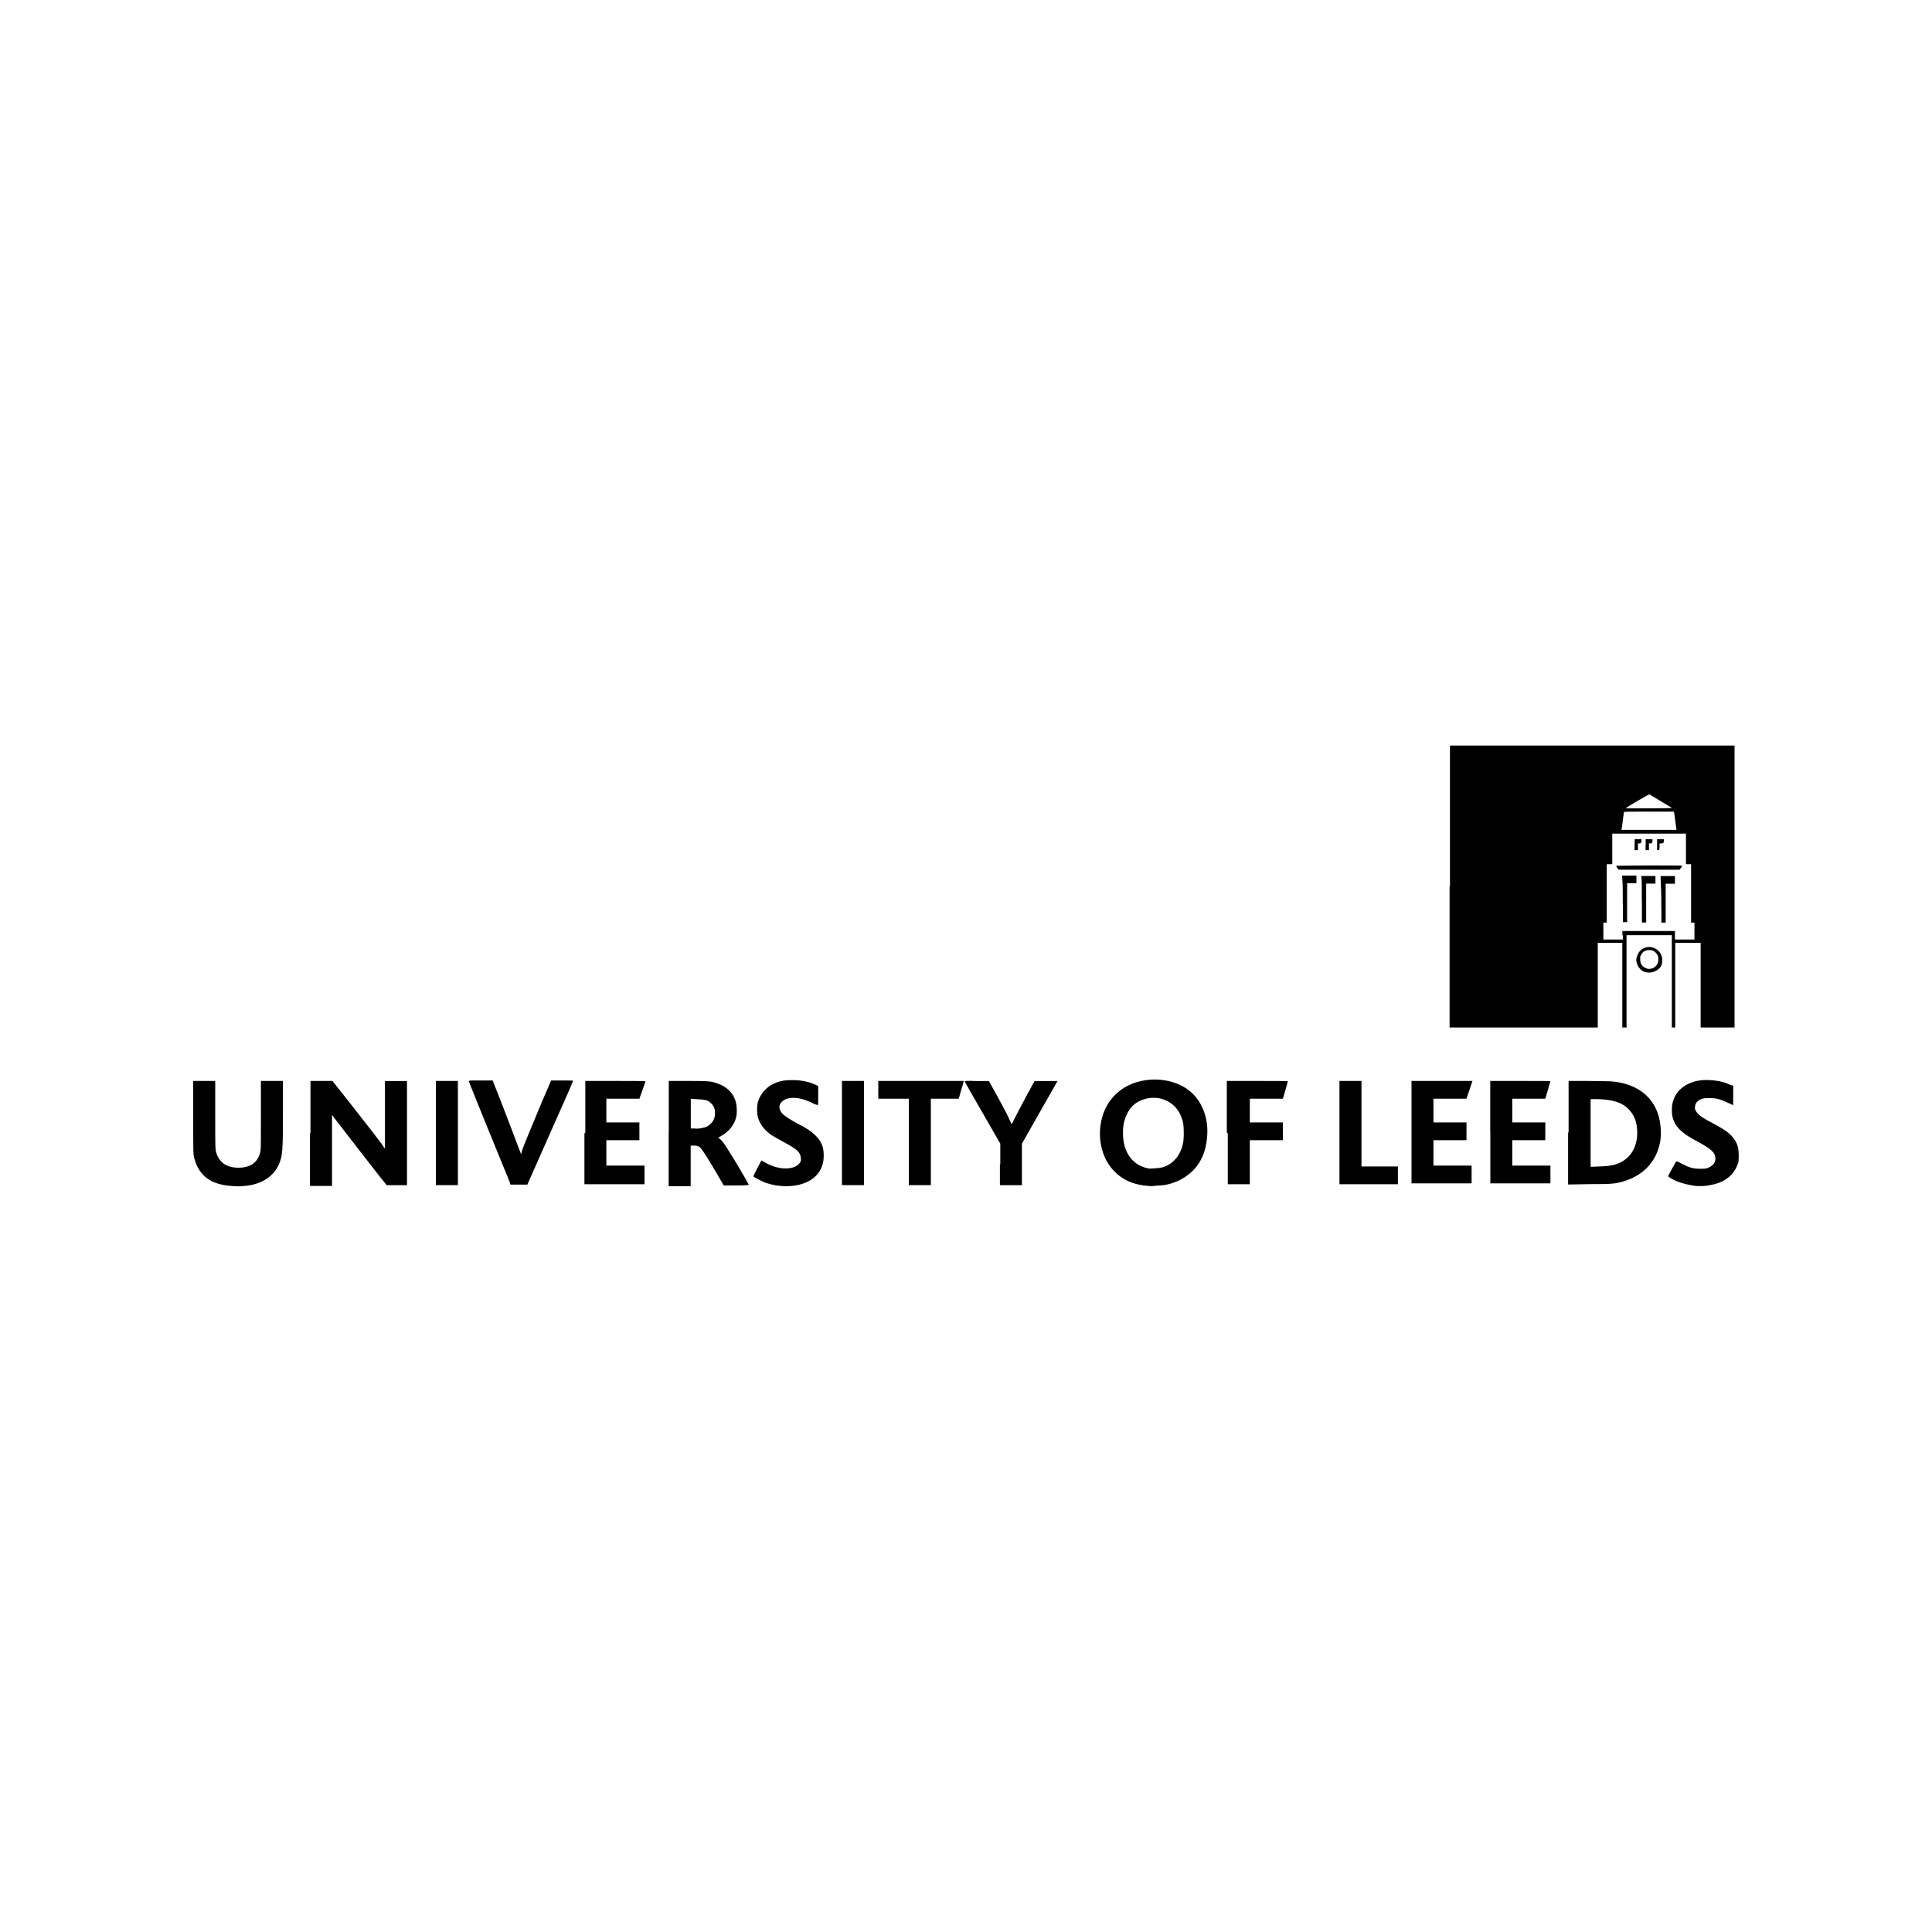
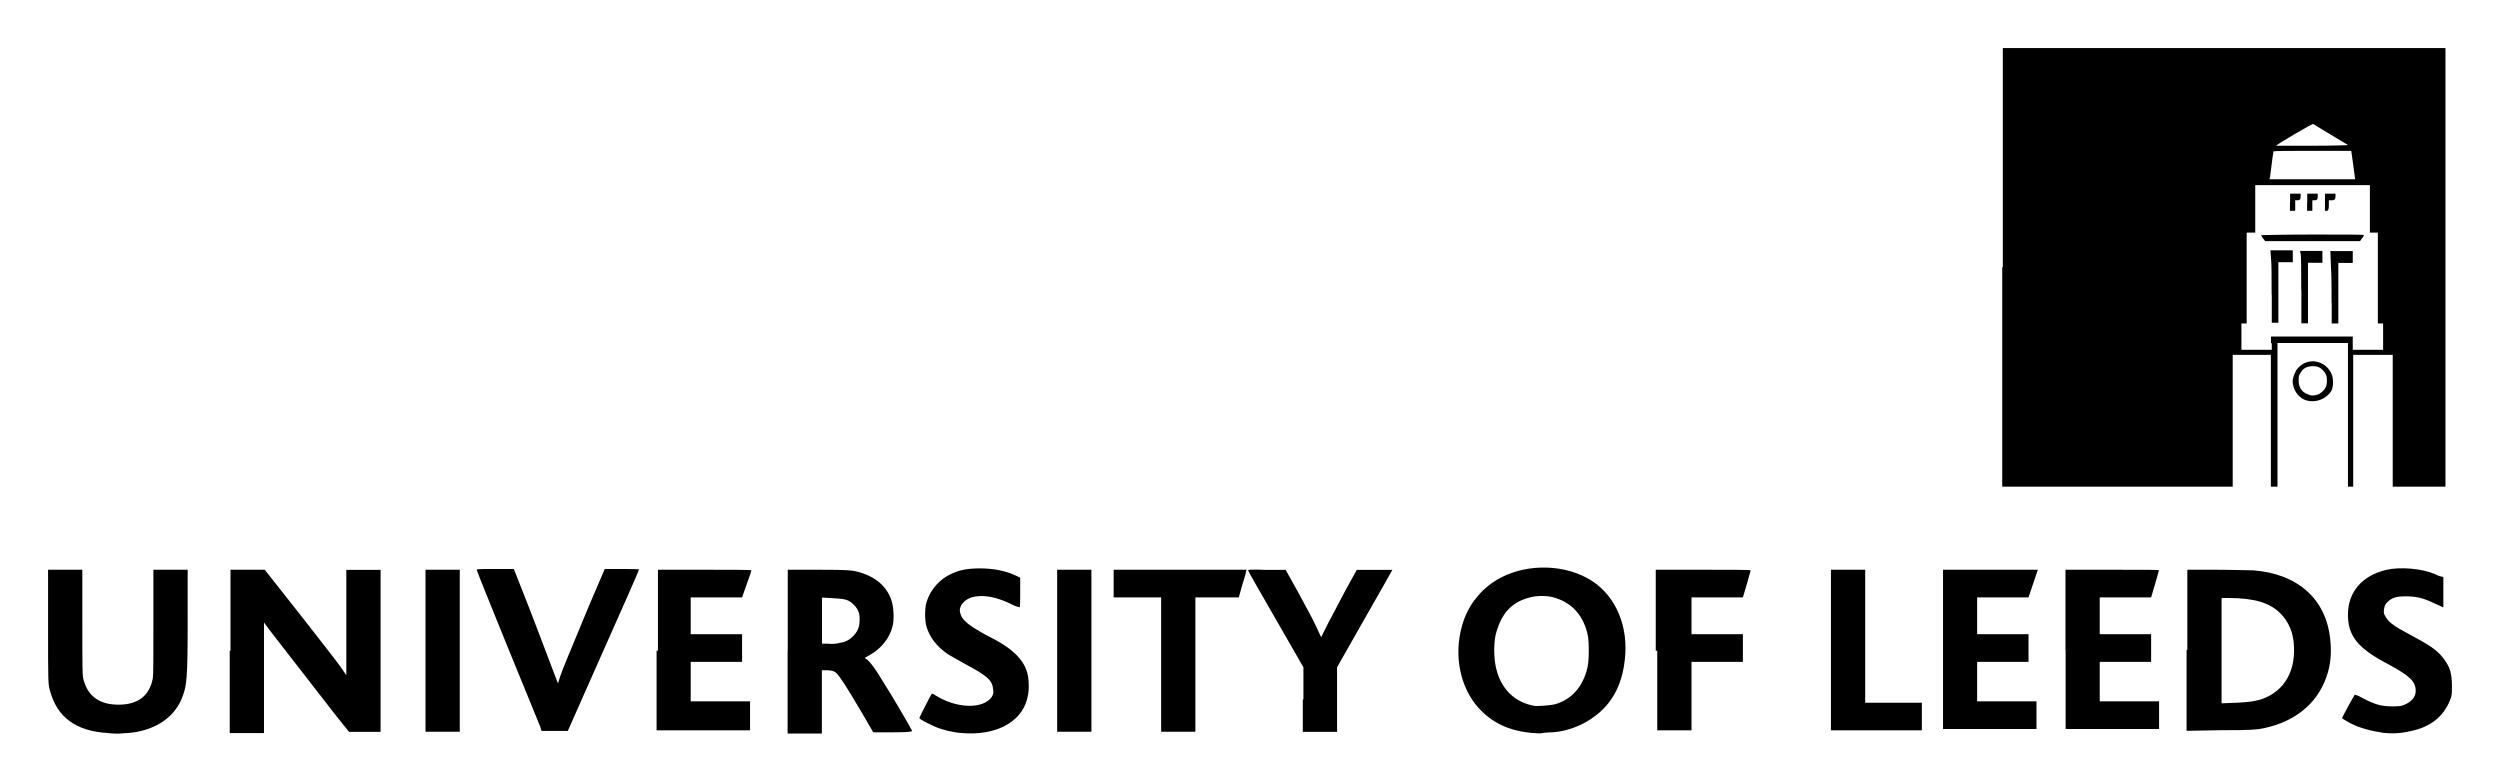
- <svg xmlns="http://www.w3.org/2000/svg" data-name="Layer 3" viewBox="0 0 200 200">
+ <svg xmlns="http://www.w3.org/2000/svg" data-name="Layer 3" viewBox="16.80 73.98 166.39 52.03">
  <path d="M23.99 122.77c-2.15-.13-3.38-1.05-3.86-2.81-.13-.44-.13-.53-.13-4.25v-3.81h2.28v3.55c0 3.11 0 3.55.09 3.81.31 1.1 1.1 1.62 2.32 1.62 1.32 0 2.06-.61 2.28-1.75.04-.22.04-1.45.04-3.77v-3.46h2.28v3.2c0 4.12-.04 4.56-.44 5.48-.57 1.27-1.88 2.06-3.55 2.19-.26 0-.53.04-.61.04-.04 0-.39 0-.7-.04m56.85 0c-.61-.04-1.36-.22-1.84-.44s-1.01-.48-1.01-.57c0-.04.79-1.58.83-1.62 0 0 .13.04.26.13 1.4.88 3.16.92 3.73.09.09-.18.13-.22.09-.48-.04-.61-.39-.92-1.8-1.67-.48-.26-1.01-.57-1.23-.7-.75-.53-1.18-1.1-1.4-1.8-.13-.39-.13-1.27 0-1.67.26-.83.88-1.53 1.67-1.88.57-.26 1.1-.35 1.88-.35.96 0 1.8.18 2.5.53l.18.09v.96c0 .53 0 .96-.04 1.01 0 0-.18-.04-.39-.13-1.1-.57-2.06-.75-2.81-.53-.53.18-.88.61-.75 1.05.13.48.53.79 1.71 1.45 1.14.57 1.62.92 2.06 1.36.57.61.79 1.14.79 2.02 0 .44-.04.61-.13.96-.44 1.53-2.15 2.37-4.3 2.19m38.01 0c-1.58-.13-2.72-.66-3.64-1.67-1.23-1.36-1.67-3.51-1.1-5.48a5.13 5.13 0 0 1 2.59-3.2c1.84-.96 4.34-.88 6.05.22 1.62 1.05 2.45 3.07 2.19 5.26-.13 1.18-.48 2.1-1.1 2.89-.88 1.1-2.32 1.84-3.73 1.93-.31 0-.57.04-.61.04-.09.04-.35.04-.66 0Zm1.49-1.93c1.05-.31 1.8-1.14 2.1-2.37.13-.44.13-1.71.04-2.19-.26-1.27-1.01-2.15-2.15-2.5-.48-.18-1.32-.18-1.84 0-1.1.31-1.75 1.05-2.1 2.28-.18.57-.18 1.62-.04 2.28.31 1.49 1.27 2.41 2.63 2.63.31 0 1.05-.04 1.36-.13m54.97 1.89a7.7 7.7 0 0 1-1.58-.39c-.48-.18-1.05-.53-1.05-.57.04-.13.79-1.49.83-1.53s.18 0 .57.22c.75.39 1.18.53 1.88.53.44 0 .66 0 .83-.09.48-.18.79-.53.79-.92 0-.66-.39-1.01-1.84-1.8-2.02-1.05-2.67-1.88-2.67-3.29 0-1.49.92-2.59 2.54-2.98.92-.22 2.37-.09 3.2.26.18.09.39.18.48.18l.13.04v2.02s-.26-.13-.57-.26c-.79-.39-1.27-.48-1.93-.48s-.92.09-1.23.39c-.13.13-.18.22-.22.48s0 .31.13.53c.22.35.57.61 1.58 1.14 1.32.7 1.84 1.05 2.24 1.58.44.57.57 1.01.57 1.84 0 .53 0 .66-.13.96-.44 1.1-1.32 1.8-2.67 2.06-.53.13-1.18.18-1.88.09Zm-122.56-.4c-.57-1.36-4.21-10.3-4.21-10.39-.04-.09.04-.09 1.23-.09H51l1.05 2.67c.57 1.49 1.23 3.2 1.45 3.81l.44 1.14.13-.44c.18-.53.57-1.45 1.93-4.73l1.05-2.45h1.14c.66 0 1.14 0 1.14.04s-1.05 2.45-2.37 5.39l-2.37 5.35h-1.75l-.09-.31Zm-20.61-5.04v-5.39h2.28l2.32 2.94c1.27 1.62 2.5 3.2 2.72 3.51l.39.57v-7.01h2.28v10.78h-2.1l-.88-1.1c-2.45-3.16-4.3-5.52-4.52-5.83l-.26-.35v7.36h-2.28v-5.48h.04Zm12.98 0v-5.39h2.28v10.78h-2.28zm15.47 0v-5.39h3.11c1.71 0 3.11 0 3.11.04s-.13.44-.31.92l-.31.88h-3.42v2.45h3.42v1.84h-3.42v2.63h3.95v1.93H60.5v-5.3zm8.64 0v-5.39h2.1c1.97 0 2.15.04 2.54.13 1.18.31 1.97.96 2.28 1.97.13.44.18 1.27.04 1.71-.18.75-.79 1.49-1.53 1.88l-.31.18.18.13c.26.22.57.66 1.01 1.4.44.66 1.93 3.2 1.97 3.33 0 .04-.22.09-1.27.09h-1.32l-.79-1.36c-.96-1.62-1.4-2.32-1.67-2.59q-.18-.18-.61-.18h-.35v4.21h-2.28v-5.52Zm3.42-.52c.39-.04.66-.18.92-.44.31-.31.44-.61.44-1.05.04-.48-.13-.83-.44-1.1-.31-.31-.61-.35-1.4-.39l-.66-.04v3.07h.39c.26.04.57 0 .75-.04Zm14.51.52v-5.39h2.28v10.78h-2.28zm6.92.92v-4.47h-3.16v-1.84h8.85l-.04.13c0 .09-.13.48-.26.92l-.22.79h-2.89v8.94h-2.28zm9.47 2.33v-2.15l-1.84-3.2c-1.01-1.75-1.84-3.2-1.84-3.24-.04-.04.13-.09 1.23-.04h1.27l.83 1.49c.44.83 1.01 1.84 1.18 2.24l.35.75.44-.88c.26-.48.79-1.49 1.18-2.24l.75-1.36h2.37s-.83 1.49-1.84 3.24l-1.84 3.24v4.3h-2.28v-2.15zm23.45-3.25v-5.39h3.16c1.75 0 3.16 0 3.16.04 0 0-.13.44-.26.92l-.26.88h-3.42v2.45h3.42v1.84h-3.42v4.56h-2.28v-5.3h-.09Zm11.66-.04v-5.35h2.28v8.85h3.77v1.84h-6.05v-5.35Zm7.46 0v-5.35h6.31l-.31.92-.31.92h-3.42v2.45h3.42v1.84h-3.42v2.63h3.95v1.84h-6.22v-5.26Zm8.15 0v-5.35h3.11c2.45 0 3.11 0 3.11.04s-.13.44-.26.92l-.26.88h-3.42v2.45h3.42v1.84h-3.42v2.63h3.95v1.84h-6.22v-5.26Zm8.11 0v-5.35h1.88c1.05 0 2.15.04 2.5.04 2.98.22 4.87 1.93 5.13 4.6.09.79.04 1.45-.13 2.1-.53 1.97-2.02 3.33-4.3 3.81-.48.09-.7.13-2.81.13l-2.32.04v-5.39h.04Zm4.73 3.33c1.58-.44 2.45-1.75 2.37-3.55-.04-.96-.35-1.67-.92-2.24-.7-.7-1.75-1.01-3.46-1.01h-.44v7.01l1.01-.04c.83-.04 1.1-.09 1.45-.18Zm-17.01-28.8v-14.6h29.46v29.19h-3.51V97.6h-2.63v8.77h-.35v-9.56h-4.69v9.56h-.44V97.6h-2.54v8.77h-15.34v-14.6h.04Zm17.85 5.04v-.44h5.44v.88h2.02v-1.75h-.35v-6.05h-.53V86.3h-7.63v3.16h-.57v6.05h-.35v1.75H168v-.44h-.04Zm.04-3.24c0-1.05 0-2.1-.04-2.41l-.04-.53h1.49v.79h-.96v4.03H168v-1.88Zm1.97-.31c0-1.23 0-2.28-.04-2.41l-.04-.18h1.49v.79h-.96v4.03h-.44v-2.24Zm2.02.88c0-.75 0-1.8-.04-2.41l-.04-1.05h1.49v.79h-.96v4.03h-.44v-1.36Zm-4.56-4.3a1.5 1.5 0 0 1-.13-.22s1.53-.04 3.42-.04c2.41 0 3.42 0 3.42.04s-.04.13-.13.22l-.13.18h-6.31l-.13-.18Zm1.8-2.41v-.57h.7v.22q0 .22-.18.22h-.18v.7h-.35v-.57Zm1.14 0v-.57h.7v.22q0 .22-.18.22h-.18v.7h-.35v-.57Zm1.18 0v-.57h.7v.22q0 .22-.22.22h-.22v.35q0 .35-.13.35h-.13zm1.88-2.5-.13-.92h-2.59c-1.45 0-2.59 0-2.59.04 0 0-.13.88-.22 1.67l-.04.18h5.7l-.13-.96Zm-.35-1.31c-.09-.04-2.24-1.36-2.32-1.4-.04 0-.53.26-1.27.7-.66.39-1.18.7-1.18.75h2.41c1.36 0 2.41-.04 2.37-.04Zm-2.89 16.96a1.41 1.41 0 0 1-.79-1.23c0-.26.18-.7.35-.88.66-.75 1.84-.53 2.24.39.13.31.13.79 0 1.1-.35.61-1.18.88-1.8.61Zm1.05-.44c.31-.22.44-.44.44-.83 0-.26-.04-.39-.13-.53-.22-.31-.44-.44-.79-.44-.39 0-.66.13-.83.44-.13.18-.13.26-.13.53 0 .44.22.79.66.92.18.13.61.04.79-.09Z" style="stroke-width:0" />
</svg>
